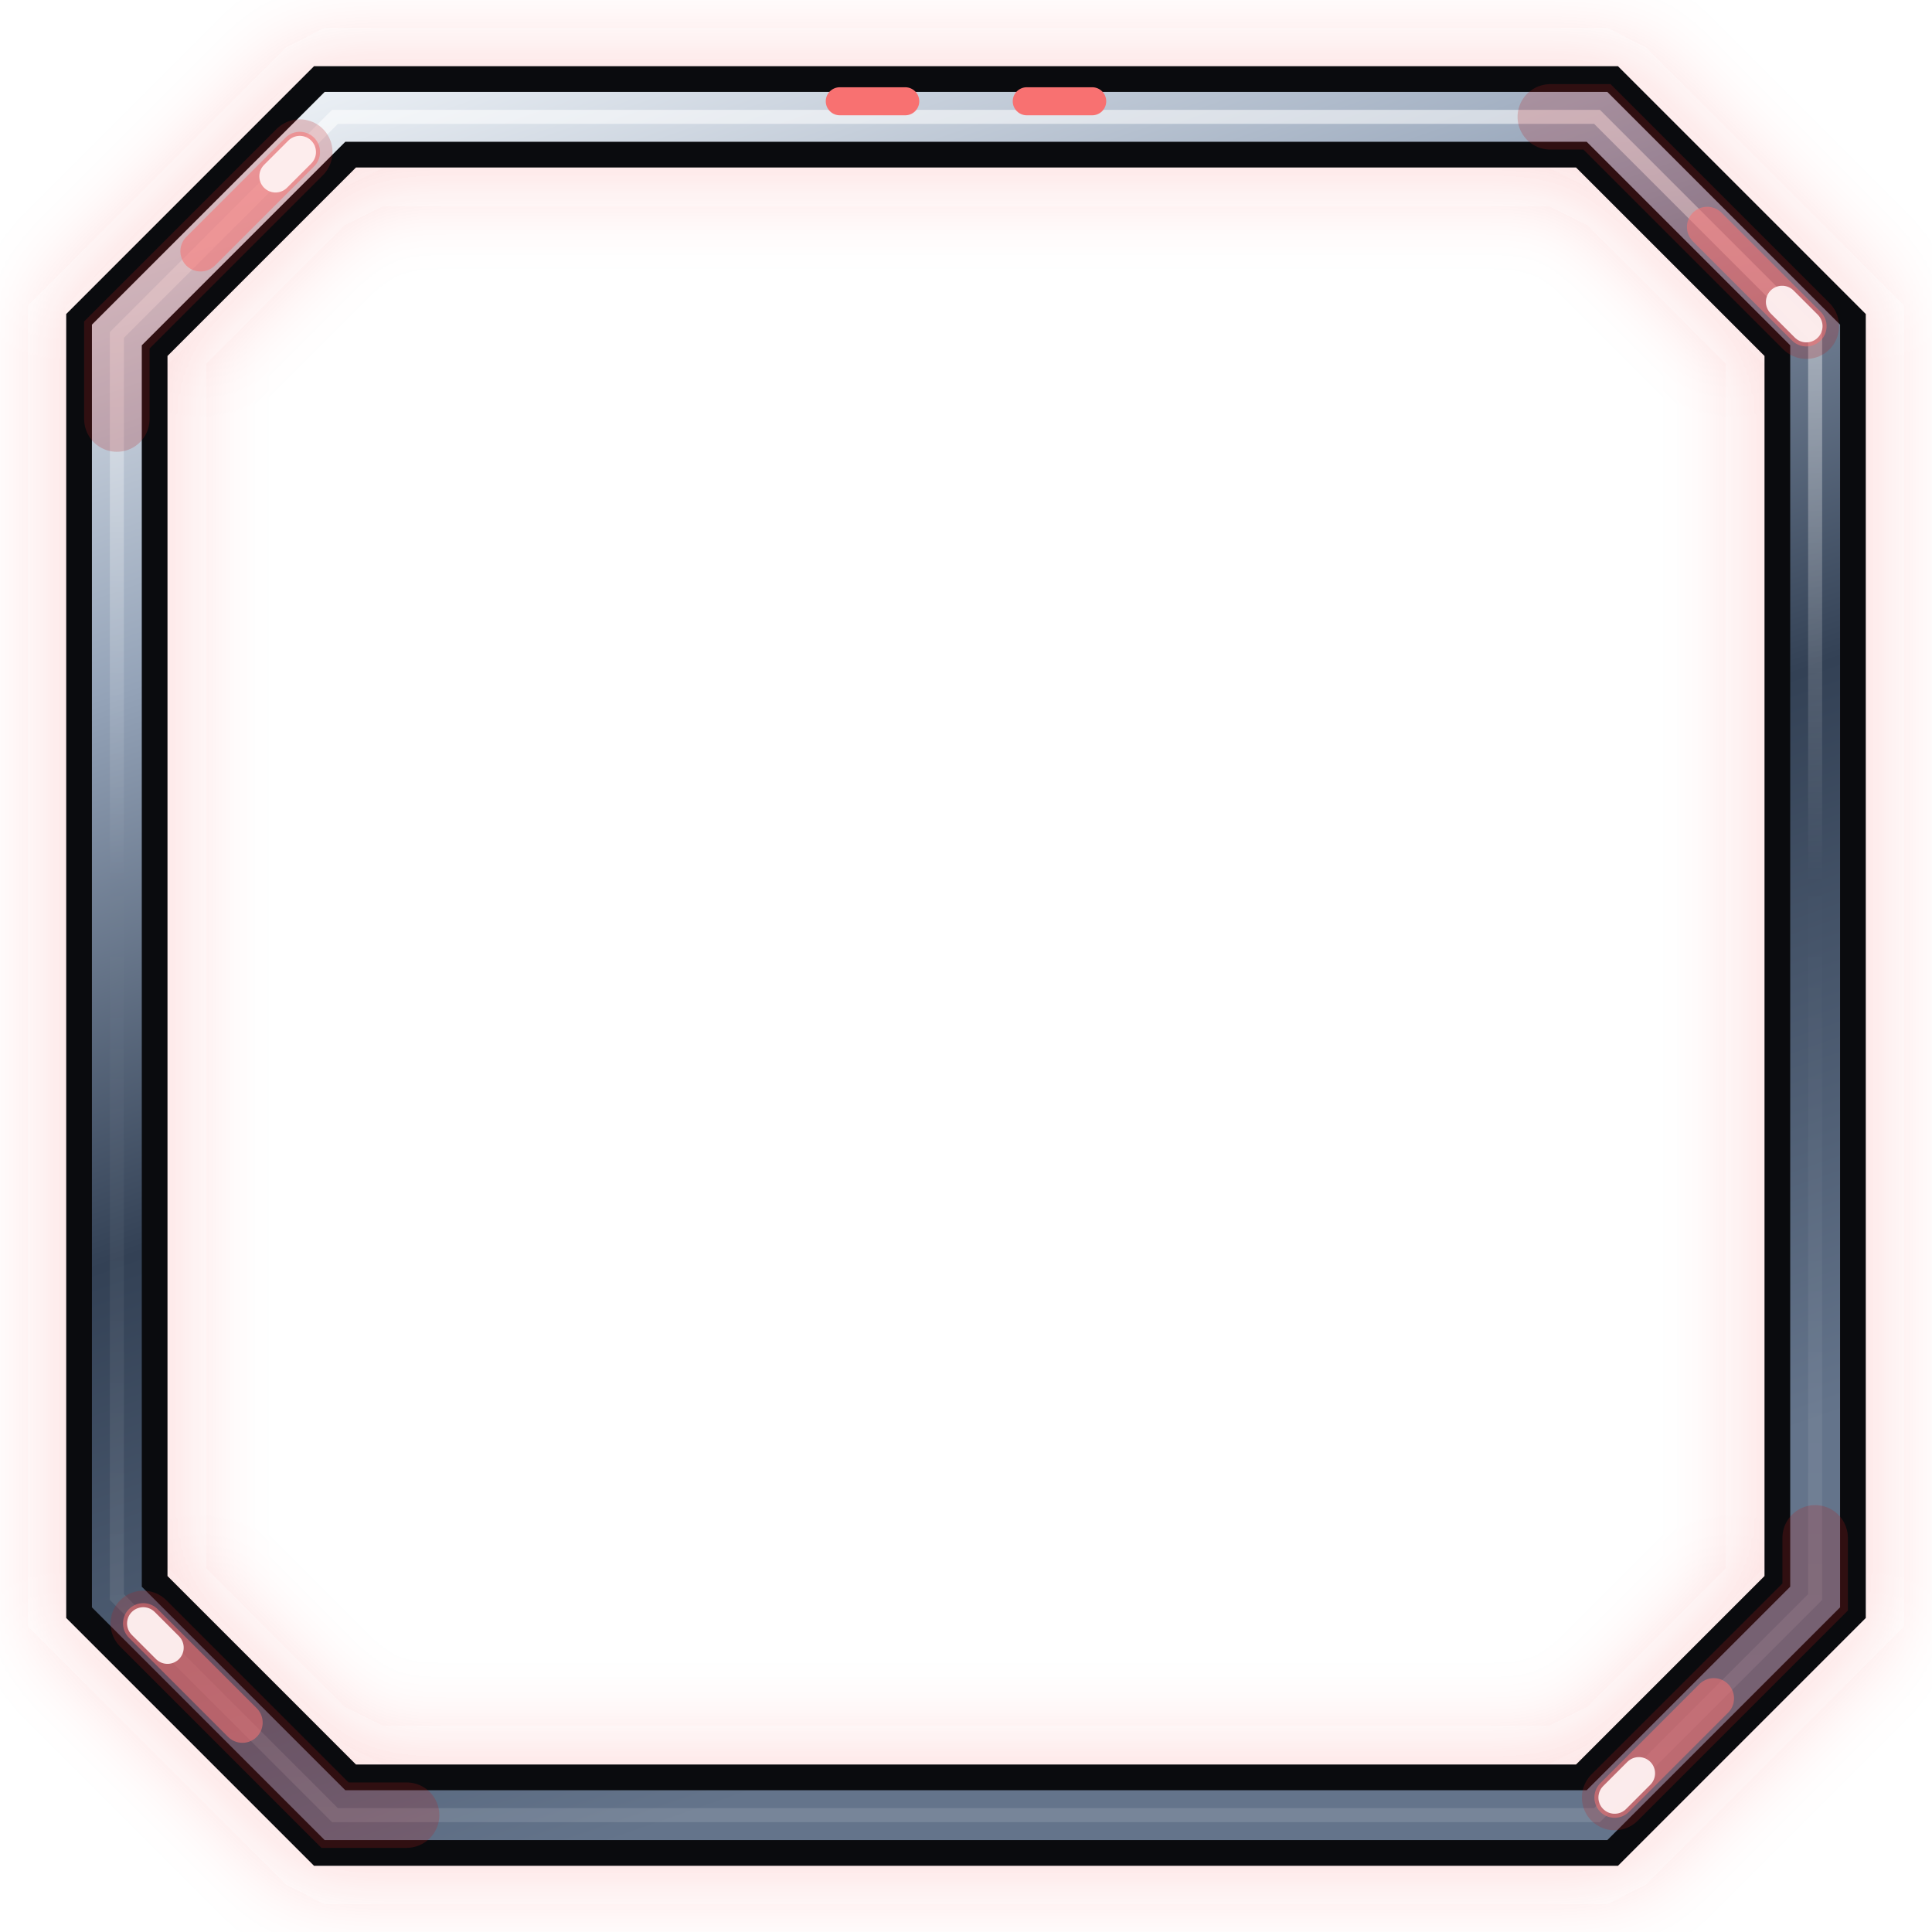
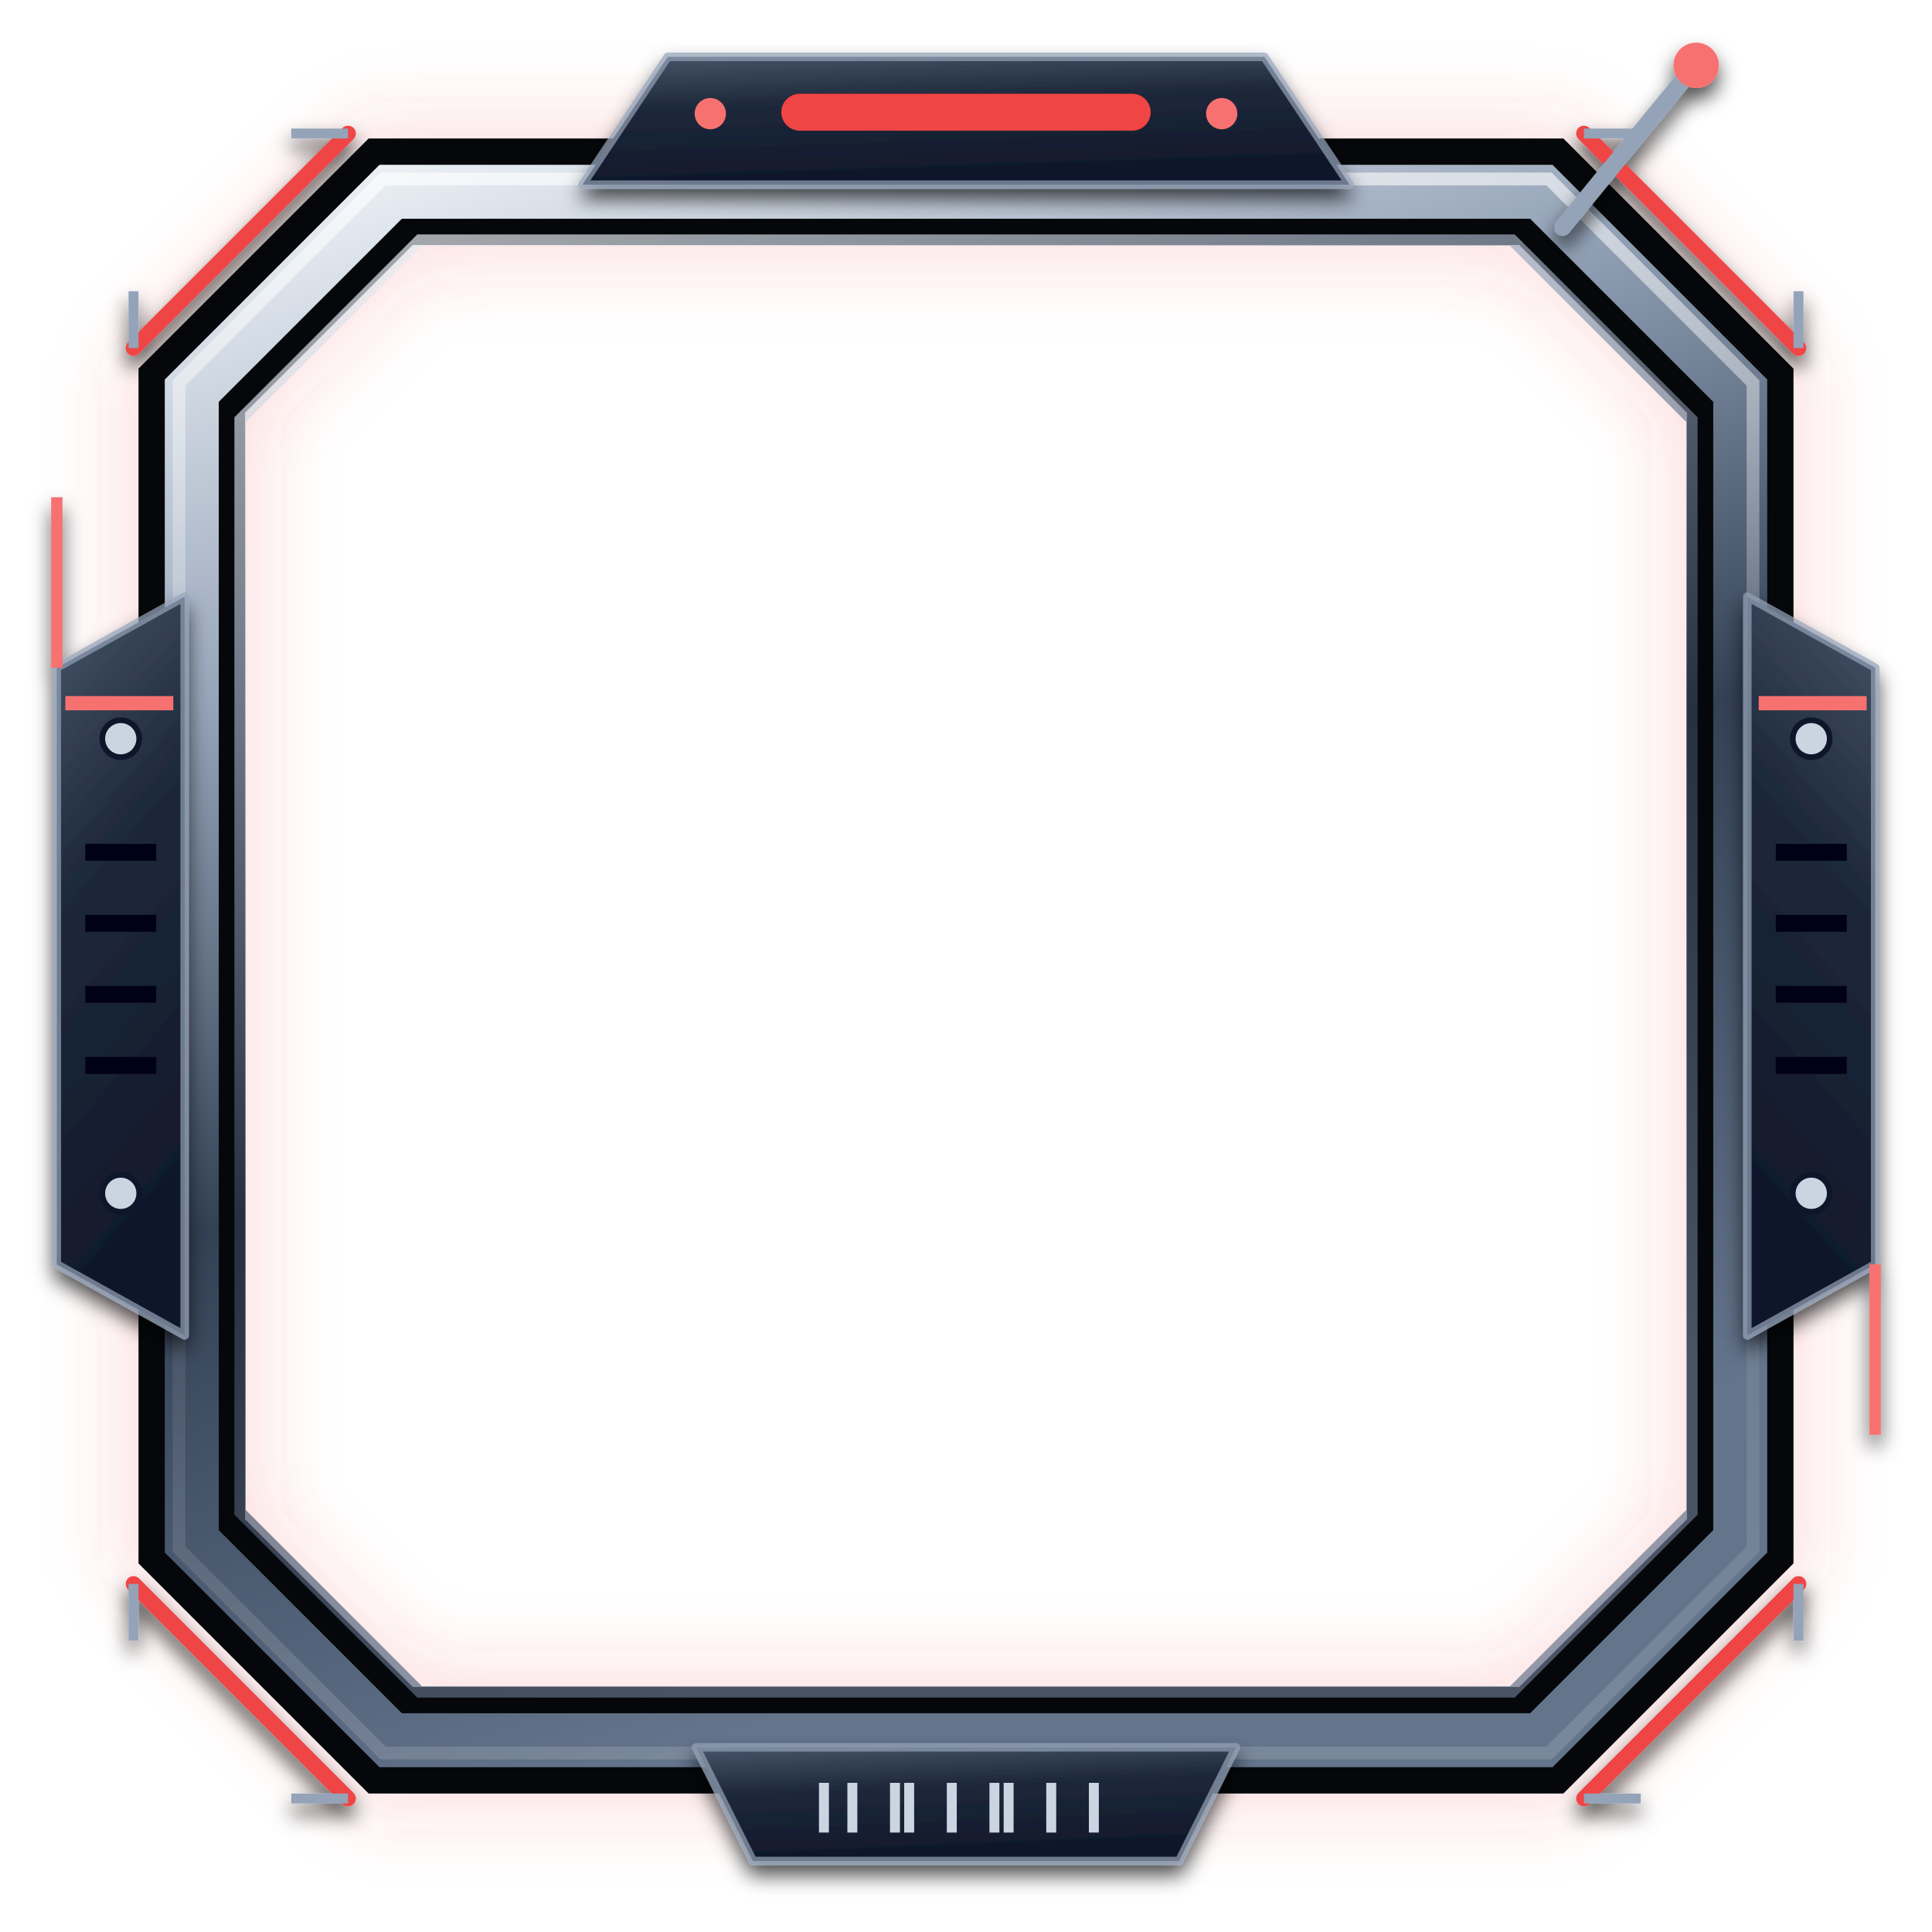
- <svg xmlns="http://www.w3.org/2000/svg" viewBox="0 0 124 124">
+ <svg xmlns="http://www.w3.org/2000/svg" viewBox="0 0 136 136">
  <defs>
-     <filter id="soft" x="-20%" y="-20%" width="140%" height="140%">
+     <filter id="soft" x="-30%" y="-30%" width="160%" height="160%">
      <feGaussianBlur stdDeviation="2.6" />
+     </filter>
+     <filter id="shade" x="-20%" y="-20%" width="140%" height="140%">
+       <feDropShadow dx="0" dy=".8" stdDeviation=".7" flood-color="#000" flood-opacity=".7" />
    </filter>
    <linearGradient id="metal" x1="0" y1="0" x2="0.35" y2="1">
      <stop offset="0" stop-color="#F1F5F9" />
      <stop offset="0.3" stop-color="#94A3B8" />
      <stop offset="0.6" stop-color="#334155" />
      <stop offset="1" stop-color="#64748B" />
    </linearGradient>
    <linearGradient id="hair" x1="0" y1="0" x2="0" y2="1">
-       <stop offset="0" stop-color="#FFFFFF" stop-opacity=".55" />
-       <stop offset=".45" stop-color="#FFFFFF" stop-opacity="0" />
-       <stop offset="1" stop-color="#FFFFFF" stop-opacity=".12" />
+       <stop offset="0" stop-color="#FFFFFF" stop-opacity="0.6" />
+       <stop offset="0.45" stop-color="#FFFFFF" stop-opacity="0" />
+       <stop offset="1" stop-color="#FFFFFF" stop-opacity="0.14" />
+     </linearGradient>
+     <linearGradient id="plate" x1="0" y1="0" x2="0.2" y2="1">
+       <stop offset="0" stop-color="#475569" />
+       <stop offset="0.4" stop-color="#1E293B" />
+       <stop offset="1" stop-color="#0F172A" />
    </linearGradient>
  </defs>
-   <path d="M21.5 7.5H102.5L116.5 21.5V102.5L102.5 116.5H21.5L7.5 102.5V21.5Z" class="halo" fill="none" stroke="#EF4444" stroke-opacity="0.16" stroke-width="9" filter="url(#soft)" />
-   <path d="M21.5 7.5H102.5L116.5 21.5V102.5L102.5 116.5H21.5L7.5 102.5V21.5Z" fill="none" stroke="#0A0B0E" stroke-width="6.5" />
-   <path d="M21.5 7.5H102.5L116.5 21.5V102.5L102.5 116.5H21.5L7.5 102.5V21.5Z" fill="none" stroke="url(#metal)" stroke-width="3.2" />
-   <path d="M21.5 7.5H102.5L116.5 21.5V102.5L102.5 116.5H21.5L7.5 102.5V21.5Z" fill="none" stroke="url(#hair)" stroke-width="0.9" transform="translate(0 0)" />
-   <rect x="53" y="5.6" width="6" height="1.8" rx=".9" class="led l1" fill="#F87171" />
-   <rect x="65" y="5.6" width="6" height="1.8" rx=".9" class="led l2" fill="#F87171" />
-   <path d="M21.5 7.5H102.5L116.5 21.5V102.5L102.5 116.5H21.5L7.5 102.5V21.5Z" class="c c0" pathLength="100" fill="none" stroke="#B91C1C" stroke-opacity="0.22" stroke-width="4.2" stroke-linecap="round" stroke-dasharray="22 78" stroke-dashoffset="22" />
-   <path d="M21.5 7.5H102.5L116.5 21.5V102.5L102.5 116.5H21.5L7.5 102.5V21.5Z" class="c c1" pathLength="100" fill="none" stroke="#F87171" stroke-opacity="0.55" stroke-width="2.6" stroke-linecap="round" stroke-dasharray="9 91" stroke-dashoffset="9" />
-   <path d="M21.5 7.5H102.5L116.5 21.5V102.5L102.5 116.5H21.5L7.5 102.5V21.5Z" class="c c2" pathLength="100" fill="none" stroke="#FEF2F2" stroke-opacity="0.95" stroke-width="2.08" stroke-linecap="round" stroke-dasharray="2.2 97.8" stroke-dashoffset="2.2" />
+   <g transform="translate(68 68)">
+     <path d="M-40.5 -54.5H40.5L54.5 -40.5V40.5L40.5 54.5H-40.5L-54.5 40.5V-40.5Z" class="halo" fill="none" stroke="#EF4444" stroke-opacity="0.16" stroke-width="10" filter="url(#soft)" />
+     <path d="M-40.5 -54.5H40.5L54.5 -40.5V40.5L40.5 54.5H-40.5L-54.5 40.5V-40.5Z" fill="none" stroke="#05070A" stroke-width="7.5" />
+     <path d="M-40.5 -54.5H40.5L54.5 -40.5V40.5L40.5 54.5H-40.5L-54.5 40.5V-40.5Z" fill="none" stroke="url(#metal)" stroke-width="3.8" />
+     <path d="M-38.46 -51.1H38.46L51.1 -38.46V38.46L38.46 51.1H-38.46L-51.1 38.46V-38.46Z" fill="none" stroke="url(#metal)" stroke-opacity=".7" stroke-width=".8" />
+     <path d="M-41.04 -55.4H41.04L55.4 -41.04V41.04L41.04 55.4H-41.04L-55.4 41.04V-41.04Z" fill="none" stroke="url(#hair)" stroke-width=".9" />
+     <path d="M-40.5 -54.5H40.5L54.5 -40.5V40.5L40.5 54.5H-40.5L-54.5 40.5V-40.5Z" class="cm cm0" pathLength="100" fill="none" stroke="#B91C1C" stroke-opacity="0.24" stroke-width="4.4" stroke-linecap="round" stroke-dasharray="22 78" stroke-dashoffset="22" opacity="0" />
+     <path d="M-40.5 -54.5H40.5L54.5 -40.5V40.5L40.5 54.5H-40.5L-54.5 40.5V-40.5Z" class="cm cm1" pathLength="100" fill="none" stroke="#F87171" stroke-opacity="0.6" stroke-width="2.8" stroke-linecap="round" stroke-dasharray="9 91" stroke-dashoffset="9" opacity="0" />
+     <path d="M-40.5 -54.5H40.5L54.5 -40.5V40.5L40.5 54.5H-40.5L-54.5 40.5V-40.5Z" class="cm cm2" pathLength="100" fill="none" stroke="#FEF2F2" stroke-opacity="0.95" stroke-width="2.2" stroke-linecap="round" stroke-dasharray="2.2 97.8" stroke-dashoffset="2.2" opacity="0" />
+     <g filter="url(#shade)">
+       <g transform="rotate(0)">
+         <path d="M-43.5 -58.6L-58.6 -43.5" stroke="#EF4444" stroke-width="1.1" stroke-linecap="round" />
+         <path d="M-43.5 -58.6h-4M-58.6 -43.5v-4" stroke="#94A3B8" stroke-width=".7" />
+       </g>
+       <g transform="rotate(90)">
+         <path d="M-43.5 -58.6L-58.6 -43.5" stroke="#EF4444" stroke-width="1.1" stroke-linecap="round" />
+         <path d="M-43.5 -58.6h-4M-58.6 -43.5v-4" stroke="#94A3B8" stroke-width=".7" />
+       </g>
+       <g transform="rotate(180)">
+         <path d="M-43.5 -58.6L-58.6 -43.5" stroke="#EF4444" stroke-width="1.1" stroke-linecap="round" />
+         <path d="M-43.5 -58.6h-4M-58.6 -43.5v-4" stroke="#94A3B8" stroke-width=".7" />
+       </g>
+       <g transform="rotate(270)">
+         <path d="M-43.5 -58.6L-58.6 -43.5" stroke="#EF4444" stroke-width="1.1" stroke-linecap="round" />
+         <path d="M-43.5 -58.6h-4M-58.6 -43.5v-4" stroke="#94A3B8" stroke-width=".7" />
+       </g>
+       <path d="M-55 -26L-64 -21V21L-55 26Z" fill="url(#plate)" stroke="#94A3B8" stroke-opacity=".7" stroke-width=".6" stroke-linejoin="round" />
+       <path d="M-62 -8H-57M-62 -3H-57M-62 2H-57M-62 7H-57" stroke="#020617" stroke-width="1.2" />
+       <circle cx="-59.5" cy="-16" r="1.3" fill="#CBD5E1" stroke="#0F172A" stroke-width=".4" />
+       <circle cx="-59.5" cy="16" r="1.3" fill="#CBD5E1" stroke="#0F172A" stroke-width=".4" />
+       <rect class="scan" x="-63.4" y="-19" width="7.6" height="1" fill="#F87171" />
+       <g transform="scale(-1 1)">
+         <path d="M-55 -26L-64 -21V21L-55 26Z" fill="url(#plate)" stroke="#94A3B8" stroke-opacity=".7" stroke-width=".6" stroke-linejoin="round" />
+         <path d="M-62 -8H-57M-62 -3H-57M-62 2H-57M-62 7H-57" stroke="#020617" stroke-width="1.2" />
+         <circle cx="-59.5" cy="-16" r="1.3" fill="#CBD5E1" stroke="#0F172A" stroke-width=".4" />
+         <circle cx="-59.5" cy="16" r="1.3" fill="#CBD5E1" stroke="#0F172A" stroke-width=".4" />
+         <rect class="scan" x="-63.4" y="-19" width="7.6" height="1" fill="#F87171" />
+       </g>
+       <path d="M-27 -55L-21 -64H21L27 -55Z" fill="url(#plate)" stroke="#94A3B8" stroke-opacity=".7" stroke-width=".6" stroke-linejoin="round" />
+       <rect x="-13" y="-61.4" width="26" height="2.6" rx="1.3" fill="#450A0A" />
+       <rect class="bar" x="-13" y="-61.4" width="26" height="2.6" rx="1.3" fill="#EF4444" />
+       <circle class="led" cx="-18" cy="-60" r="1.1" fill="#F87171" />
+       <circle class="led l2" cx="18" cy="-60" r="1.1" fill="#F87171" />
+       <path d="M42 -52L51 -63" stroke="#94A3B8" stroke-width="1.2" stroke-linecap="round" />
+       <circle class="led l2" cx="51.4" cy="-63.4" r="1.6" fill="#F87171" />
+       <path d="M-19 55L-15 63H15L19 55Z" fill="url(#plate)" stroke="#94A3B8" stroke-opacity=".7" stroke-width=".6" stroke-linejoin="round" />
+       <path d="M-10 57.5v3.5M-8 57.5v3.5M-5 57.5v3.5M-4 57.5v3.5M-1 57.5v3.5M2 57.5v3.5M3 57.5v3.5M6 57.5v3.5M9 57.5v3.5" stroke="#CBD5E1" stroke-width=".7" />
+       <path class="trace" pathLength="100" d="M-64 -21L-64 -40L-58 -46M64 21L64 40L58 46" fill="none" stroke="#F87171" stroke-width=".8" stroke-dasharray="12 88" />
+     </g>
+   </g>
</svg>
